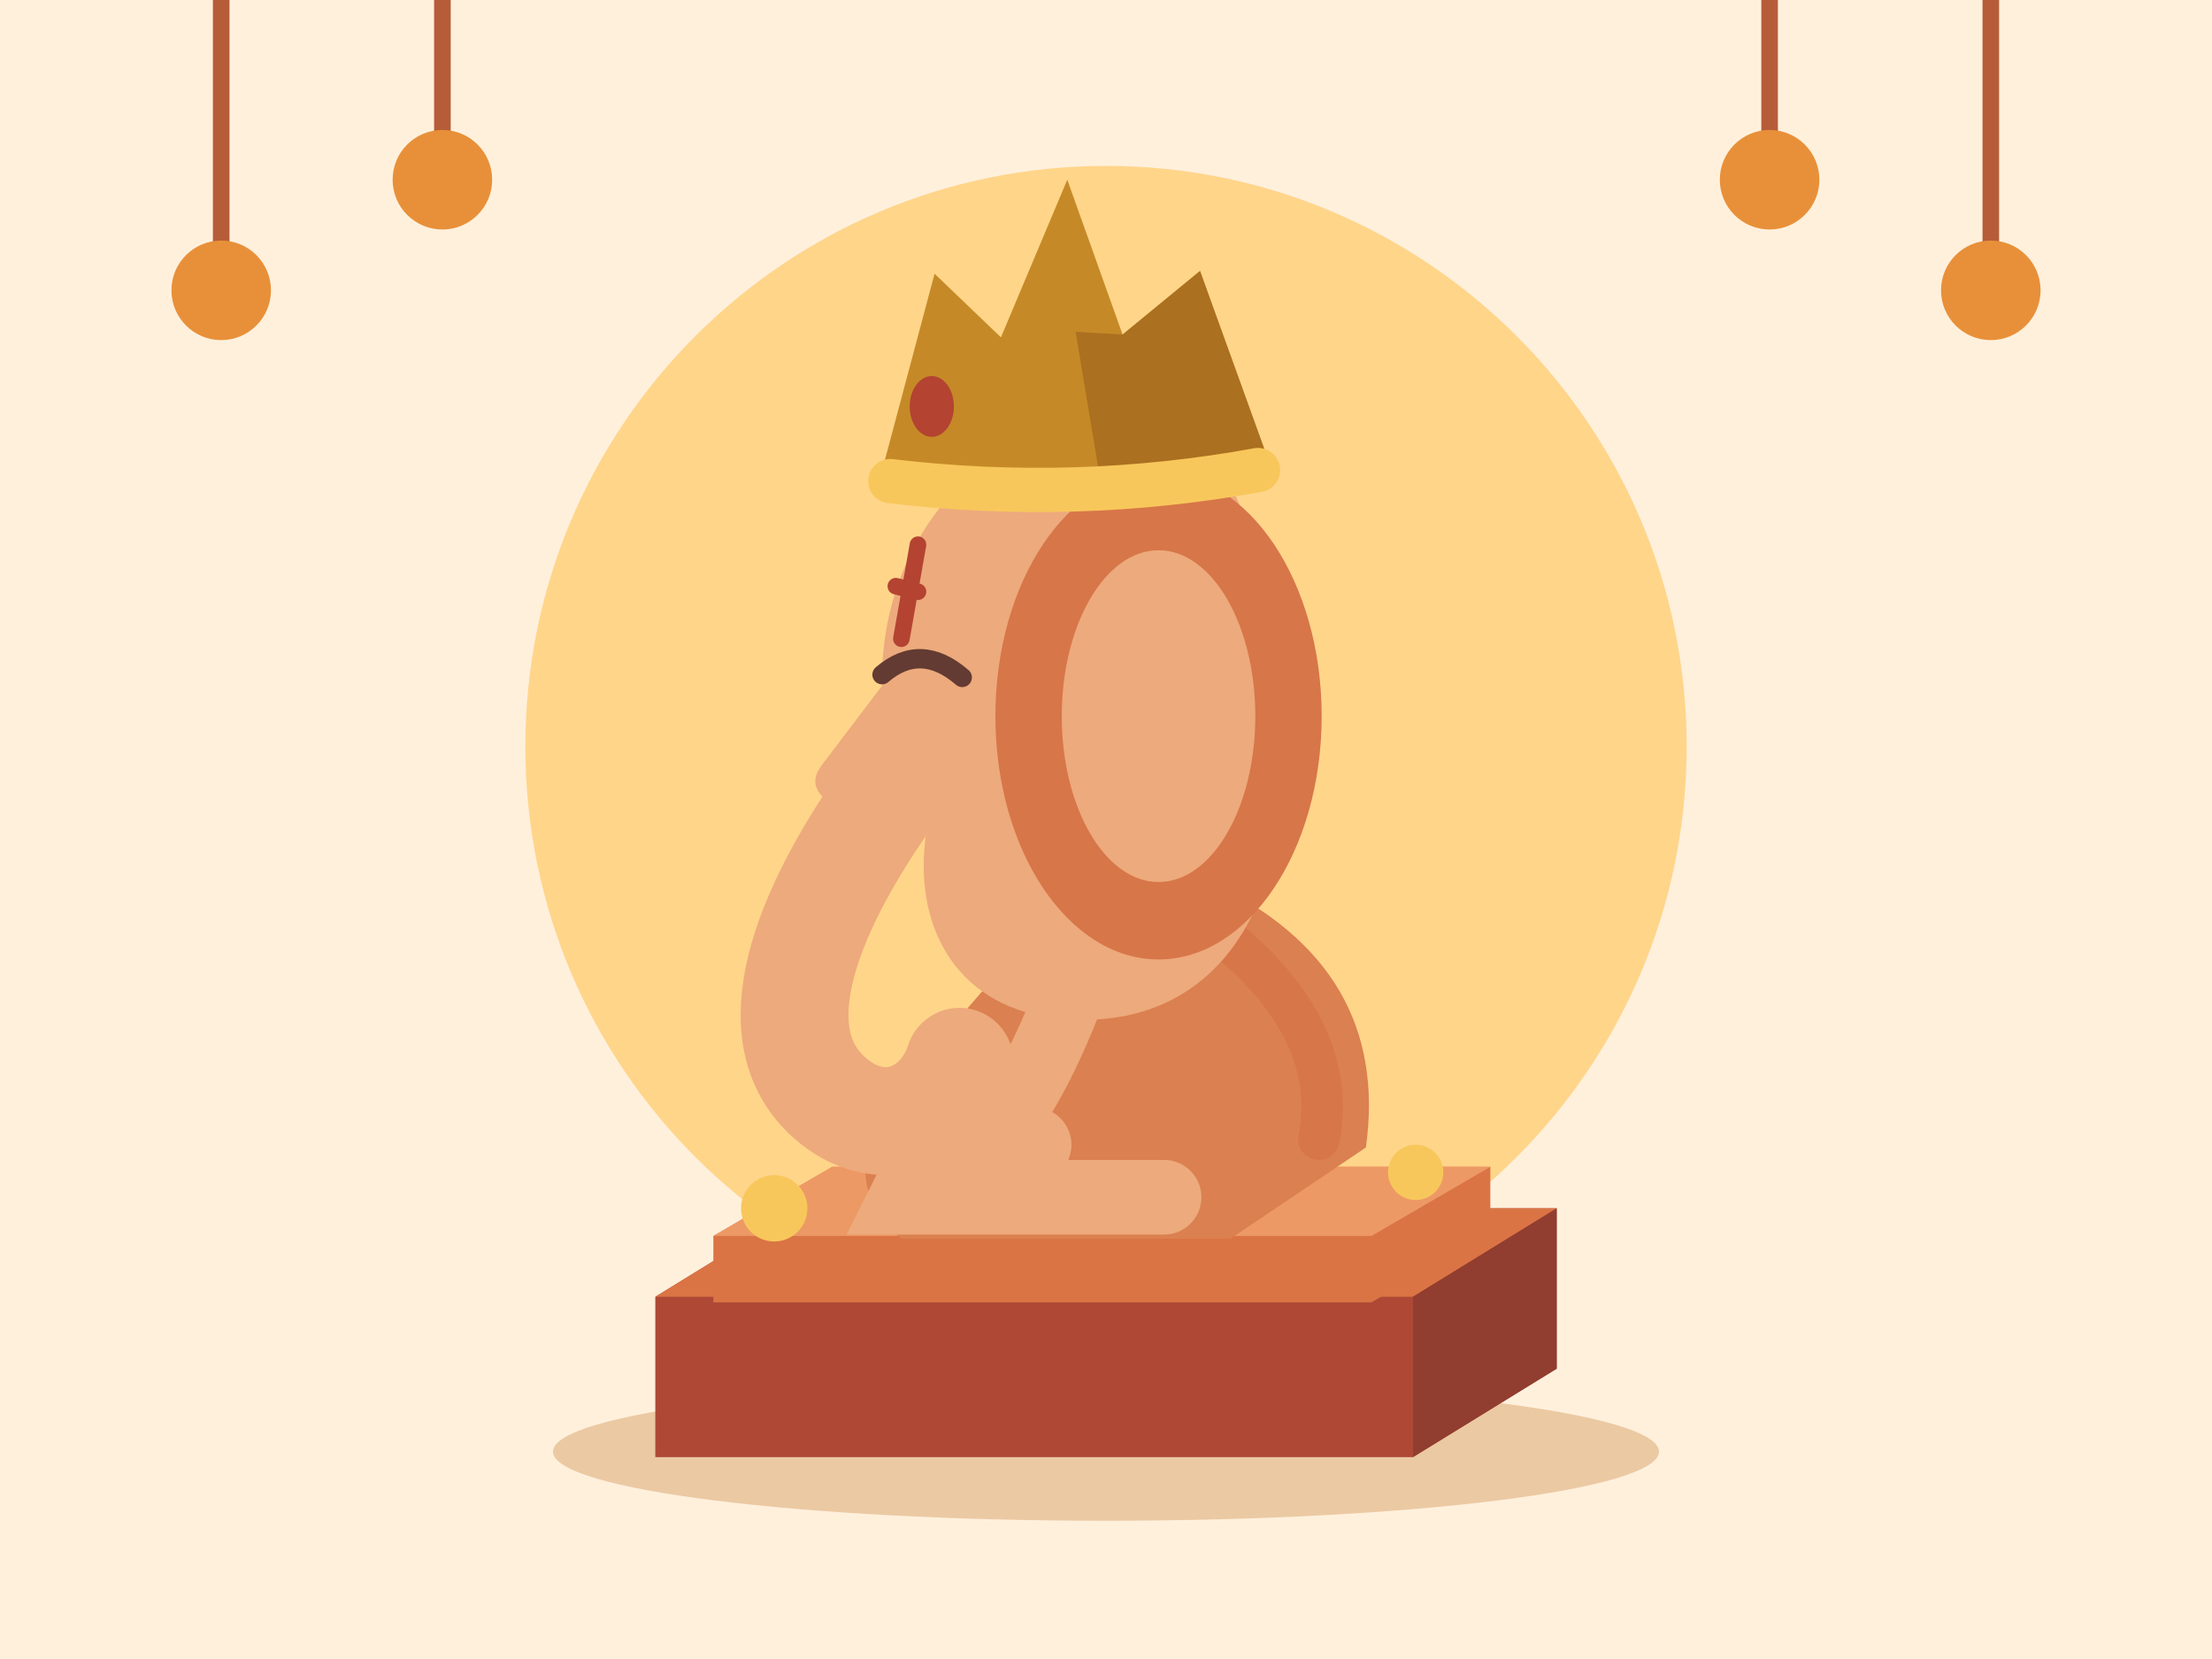
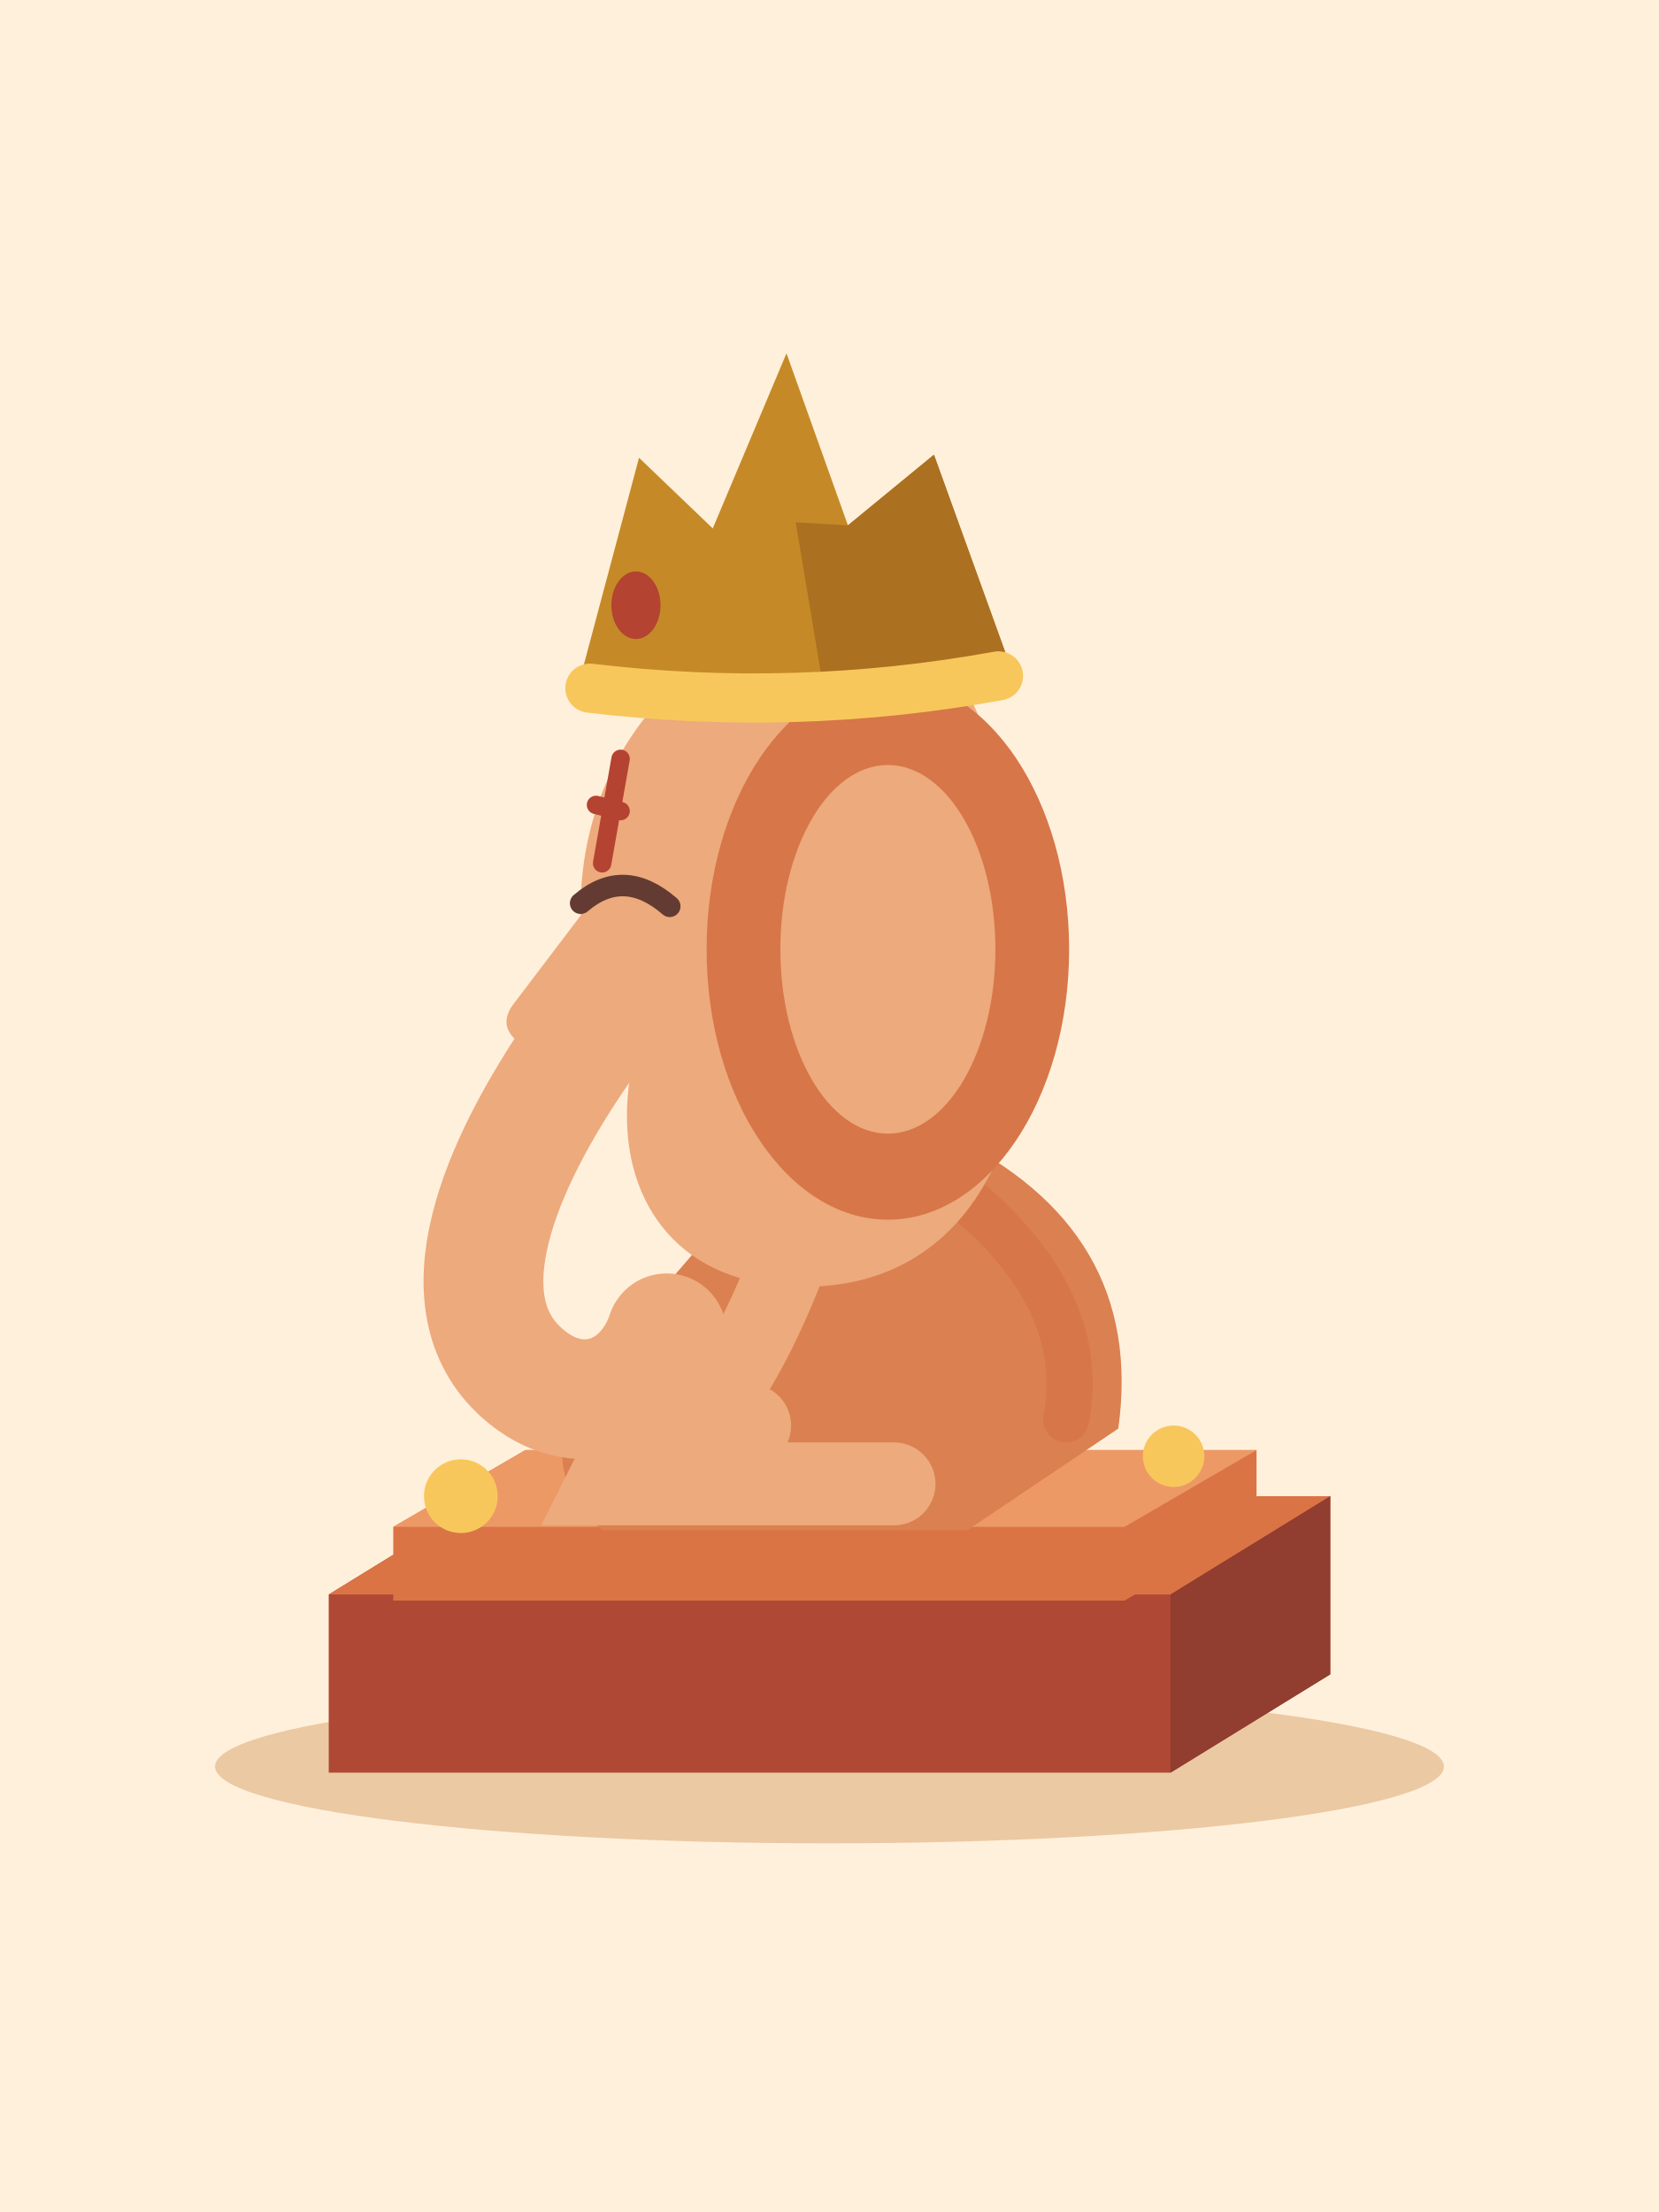
- <svg xmlns="http://www.w3.org/2000/svg" width="800" height="600" viewBox="0 0 800 600">
-   <rect width="800" height="600" fill="#FFF0DC" />
-   <circle cx="400" cy="270" r="210" fill="#FFD58A" />
-   <path d="M80 0v95m80-95v55m480-55v55m80-55v95" stroke="#B65C38" stroke-width="6" />
-   <g fill="#E89039">
-     <circle cx="80" cy="105" r="18" />
-     <circle cx="160" cy="65" r="18" />
-     <circle cx="640" cy="65" r="18" />
-     <circle cx="720" cy="105" r="18" />
-   </g>
+ <svg xmlns="http://www.w3.org/2000/svg" width="1200" height="1600" viewBox="130 -50 540 720">
+   <rect x="130" y="-50" width="540" height="720" fill="#FFF0DC" />
  <ellipse cx="400" cy="525" rx="200" ry="25" fill="#EBC9A3" />
  <path d="M237 469l52-32h274v58l-52 32H237z" fill="#AF4936" />
  <path d="M237 469l52-32h274l-52 32z" fill="#DA7445" />
  <path d="M511 469l52-32v58l-52 32z" fill="#913D30" />
  <path d="M258 447l43-25h238v24l-43 25H258z" fill="#DA7445" />
  <path d="M258 447l43-25h238l-43 25z" fill="#ED9965" />
  <path d="M438 319q65 31 56 96l-49 33H326q-27-23 2-58l32-37z" fill="#DB8050" />
  <path d="M438 335q47 36 39 77" fill="none" stroke="#D77649" stroke-width="15" stroke-linecap="round" />
  <path d="M410 151c-52-2-92 42-91 97l-22 29q-8 11 14 18l24 6c-5 33 10 62 45 67 61 8 91-44 82-111-5-62-15-103-52-106z" fill="#EDAA7C" />
  <ellipse cx="419" cy="259" rx="59" ry="88" fill="#D77649" />
  <ellipse cx="419" cy="259" rx="35" ry="60" fill="#EDAA7C" />
  <path d="M319 291c-27 39-45 83-19 106 18 16 40 8 47-13" fill="none" stroke="#EDAA7C" stroke-width="39" stroke-linecap="round" />
  <path d="M319 244q14-12 29 1" fill="none" stroke="#633B32" stroke-width="7" stroke-linecap="round" />
  <path d="M324 212l8 2m0-17-6 34" stroke="#B44332" stroke-width="6" stroke-linecap="round" />
  <path d="M318 174l20-75 24 23 24-57 20 56 28-23 26 72z" fill="#C58A27" />
  <path d="M389 120l17 1 28-23 26 72-62 4z" fill="#AB7020" />
  <path d="M322 174q67 8 133-4" fill="none" stroke="#F8C75B" stroke-width="16" stroke-linecap="round" />
  <ellipse cx="337" cy="147" rx="8" ry="11" fill="#B44332" />
  <path d="M386 362q-11 28-23 44" fill="none" stroke="#EDAA7C" stroke-width="25" stroke-linecap="round" />
  <path d="M374 414q-35-3-46 19h93" fill="none" stroke="#EDAA7C" stroke-width="27" stroke-linecap="round" />
  <g fill="#F8C75B">
    <circle cx="280" cy="437" r="12" />
    <circle cx="512" cy="424" r="10" />
  </g>
</svg>
